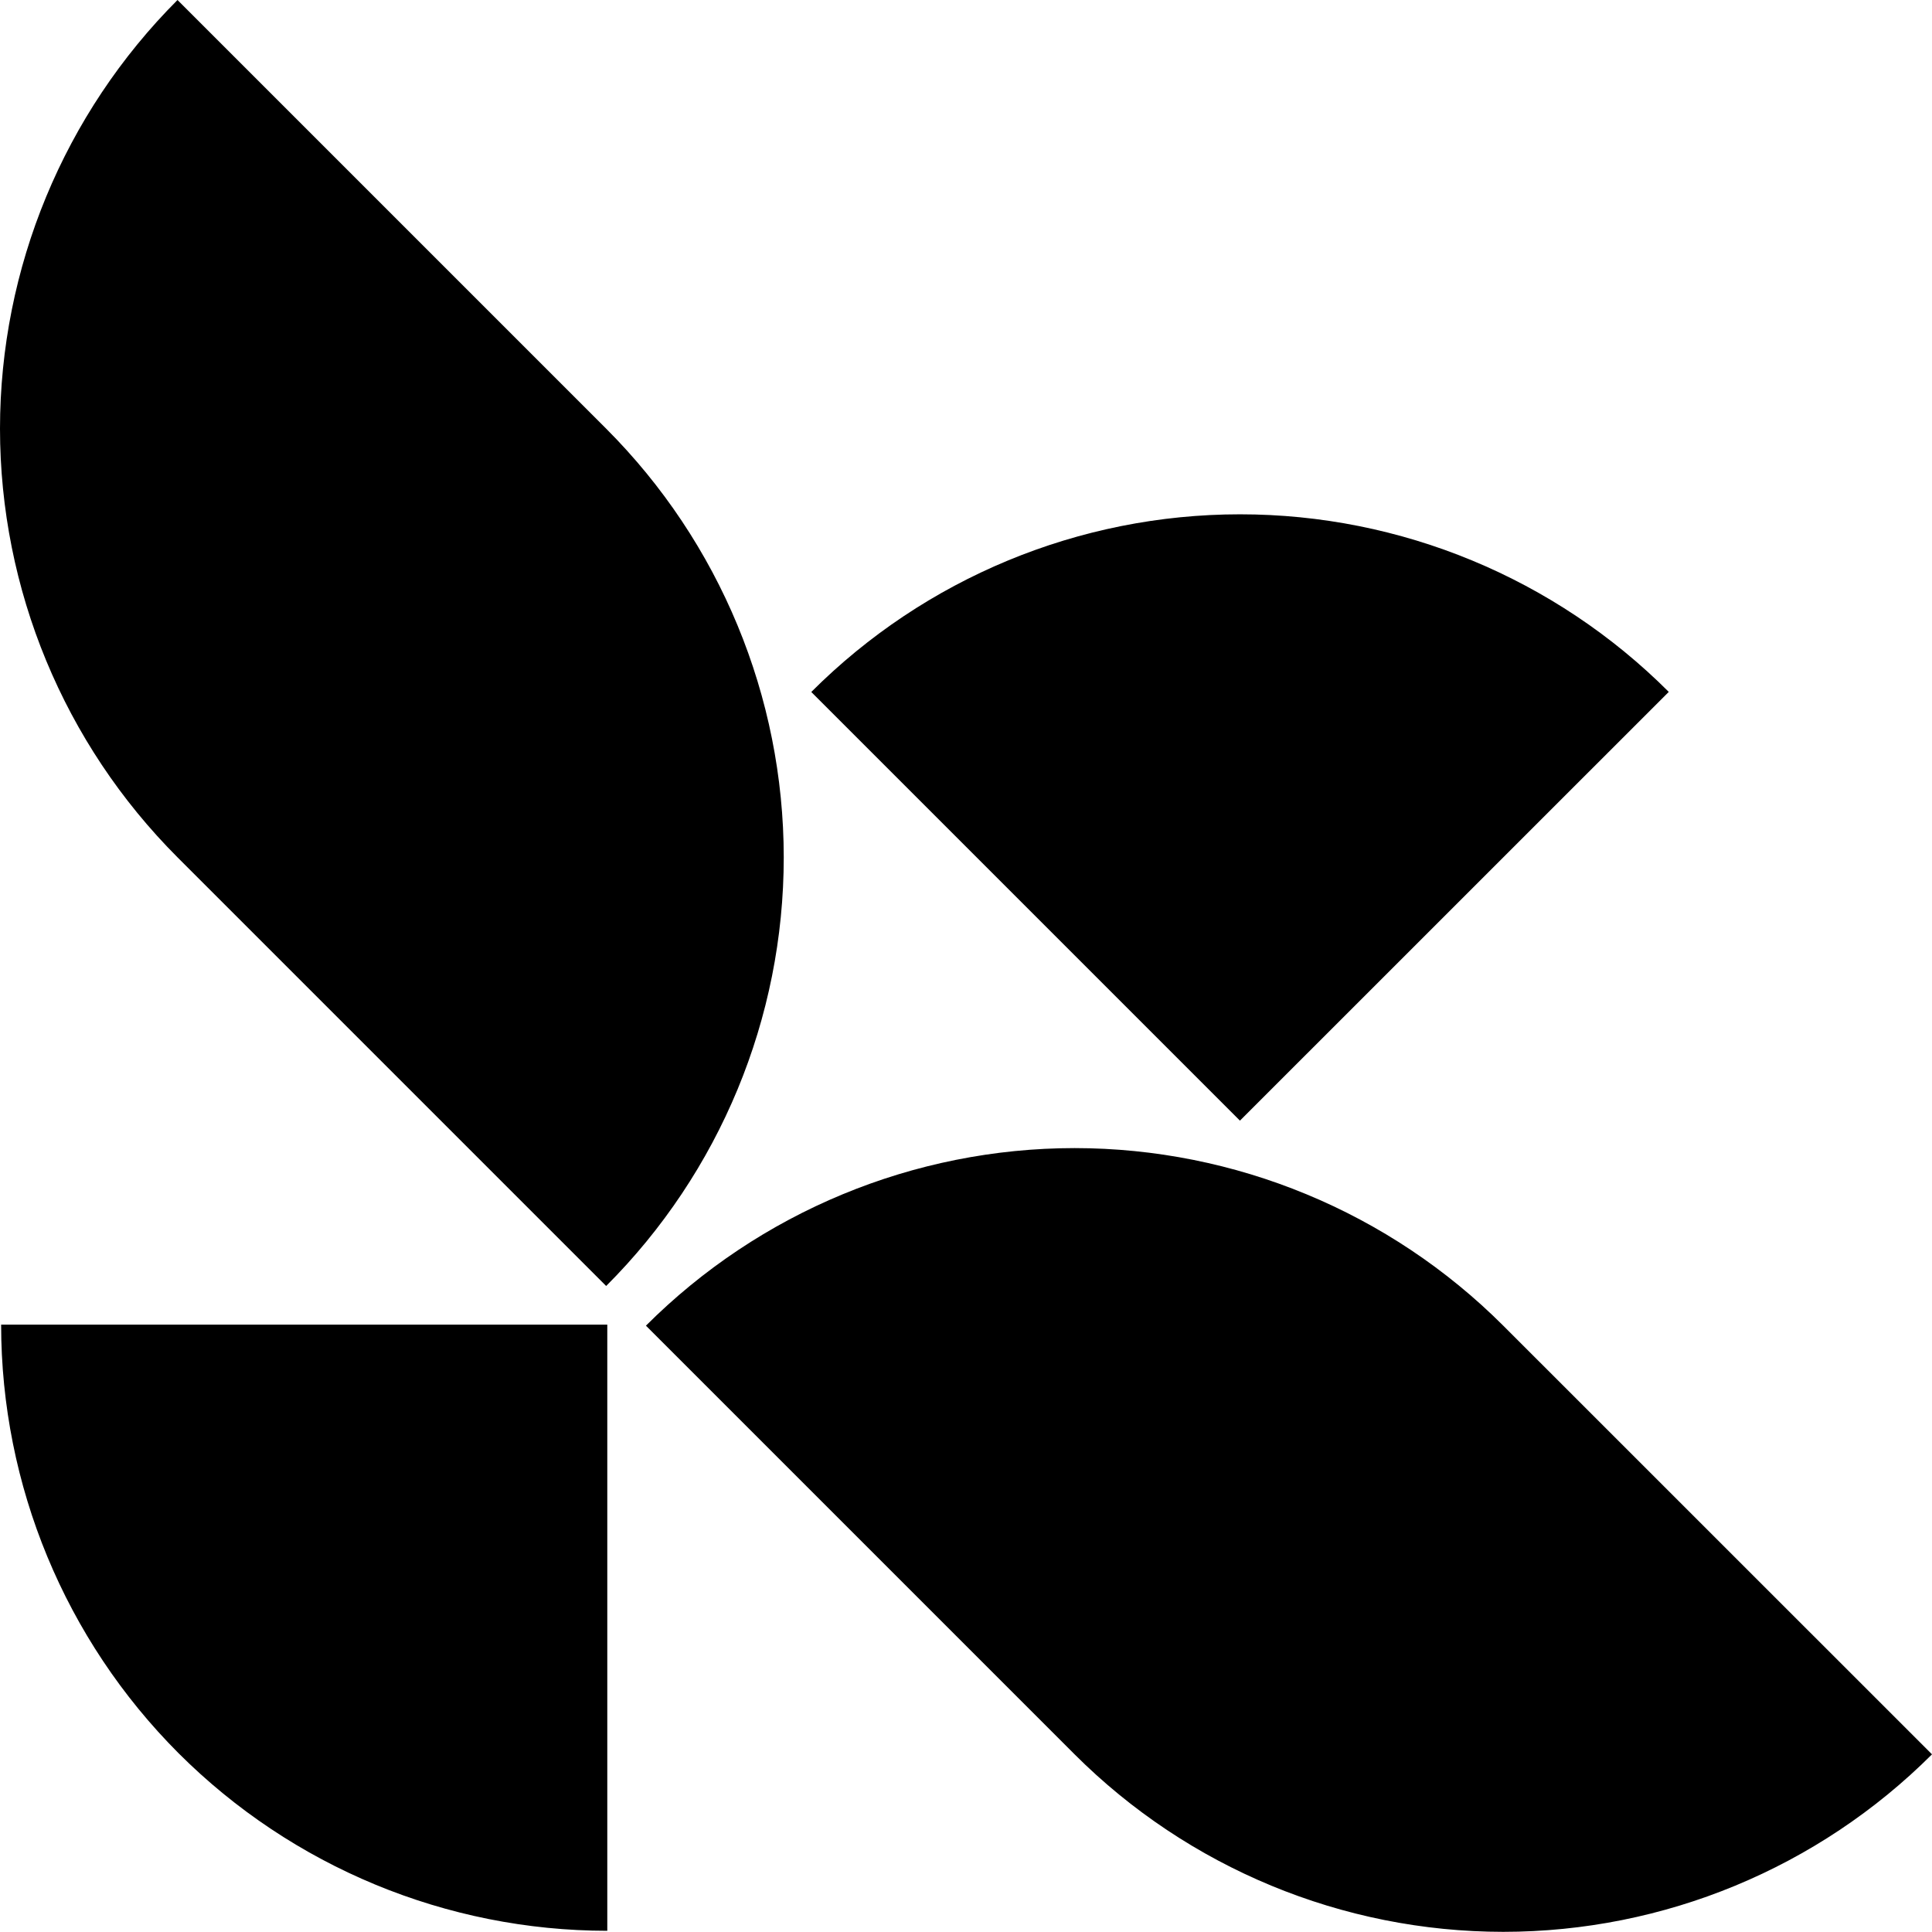
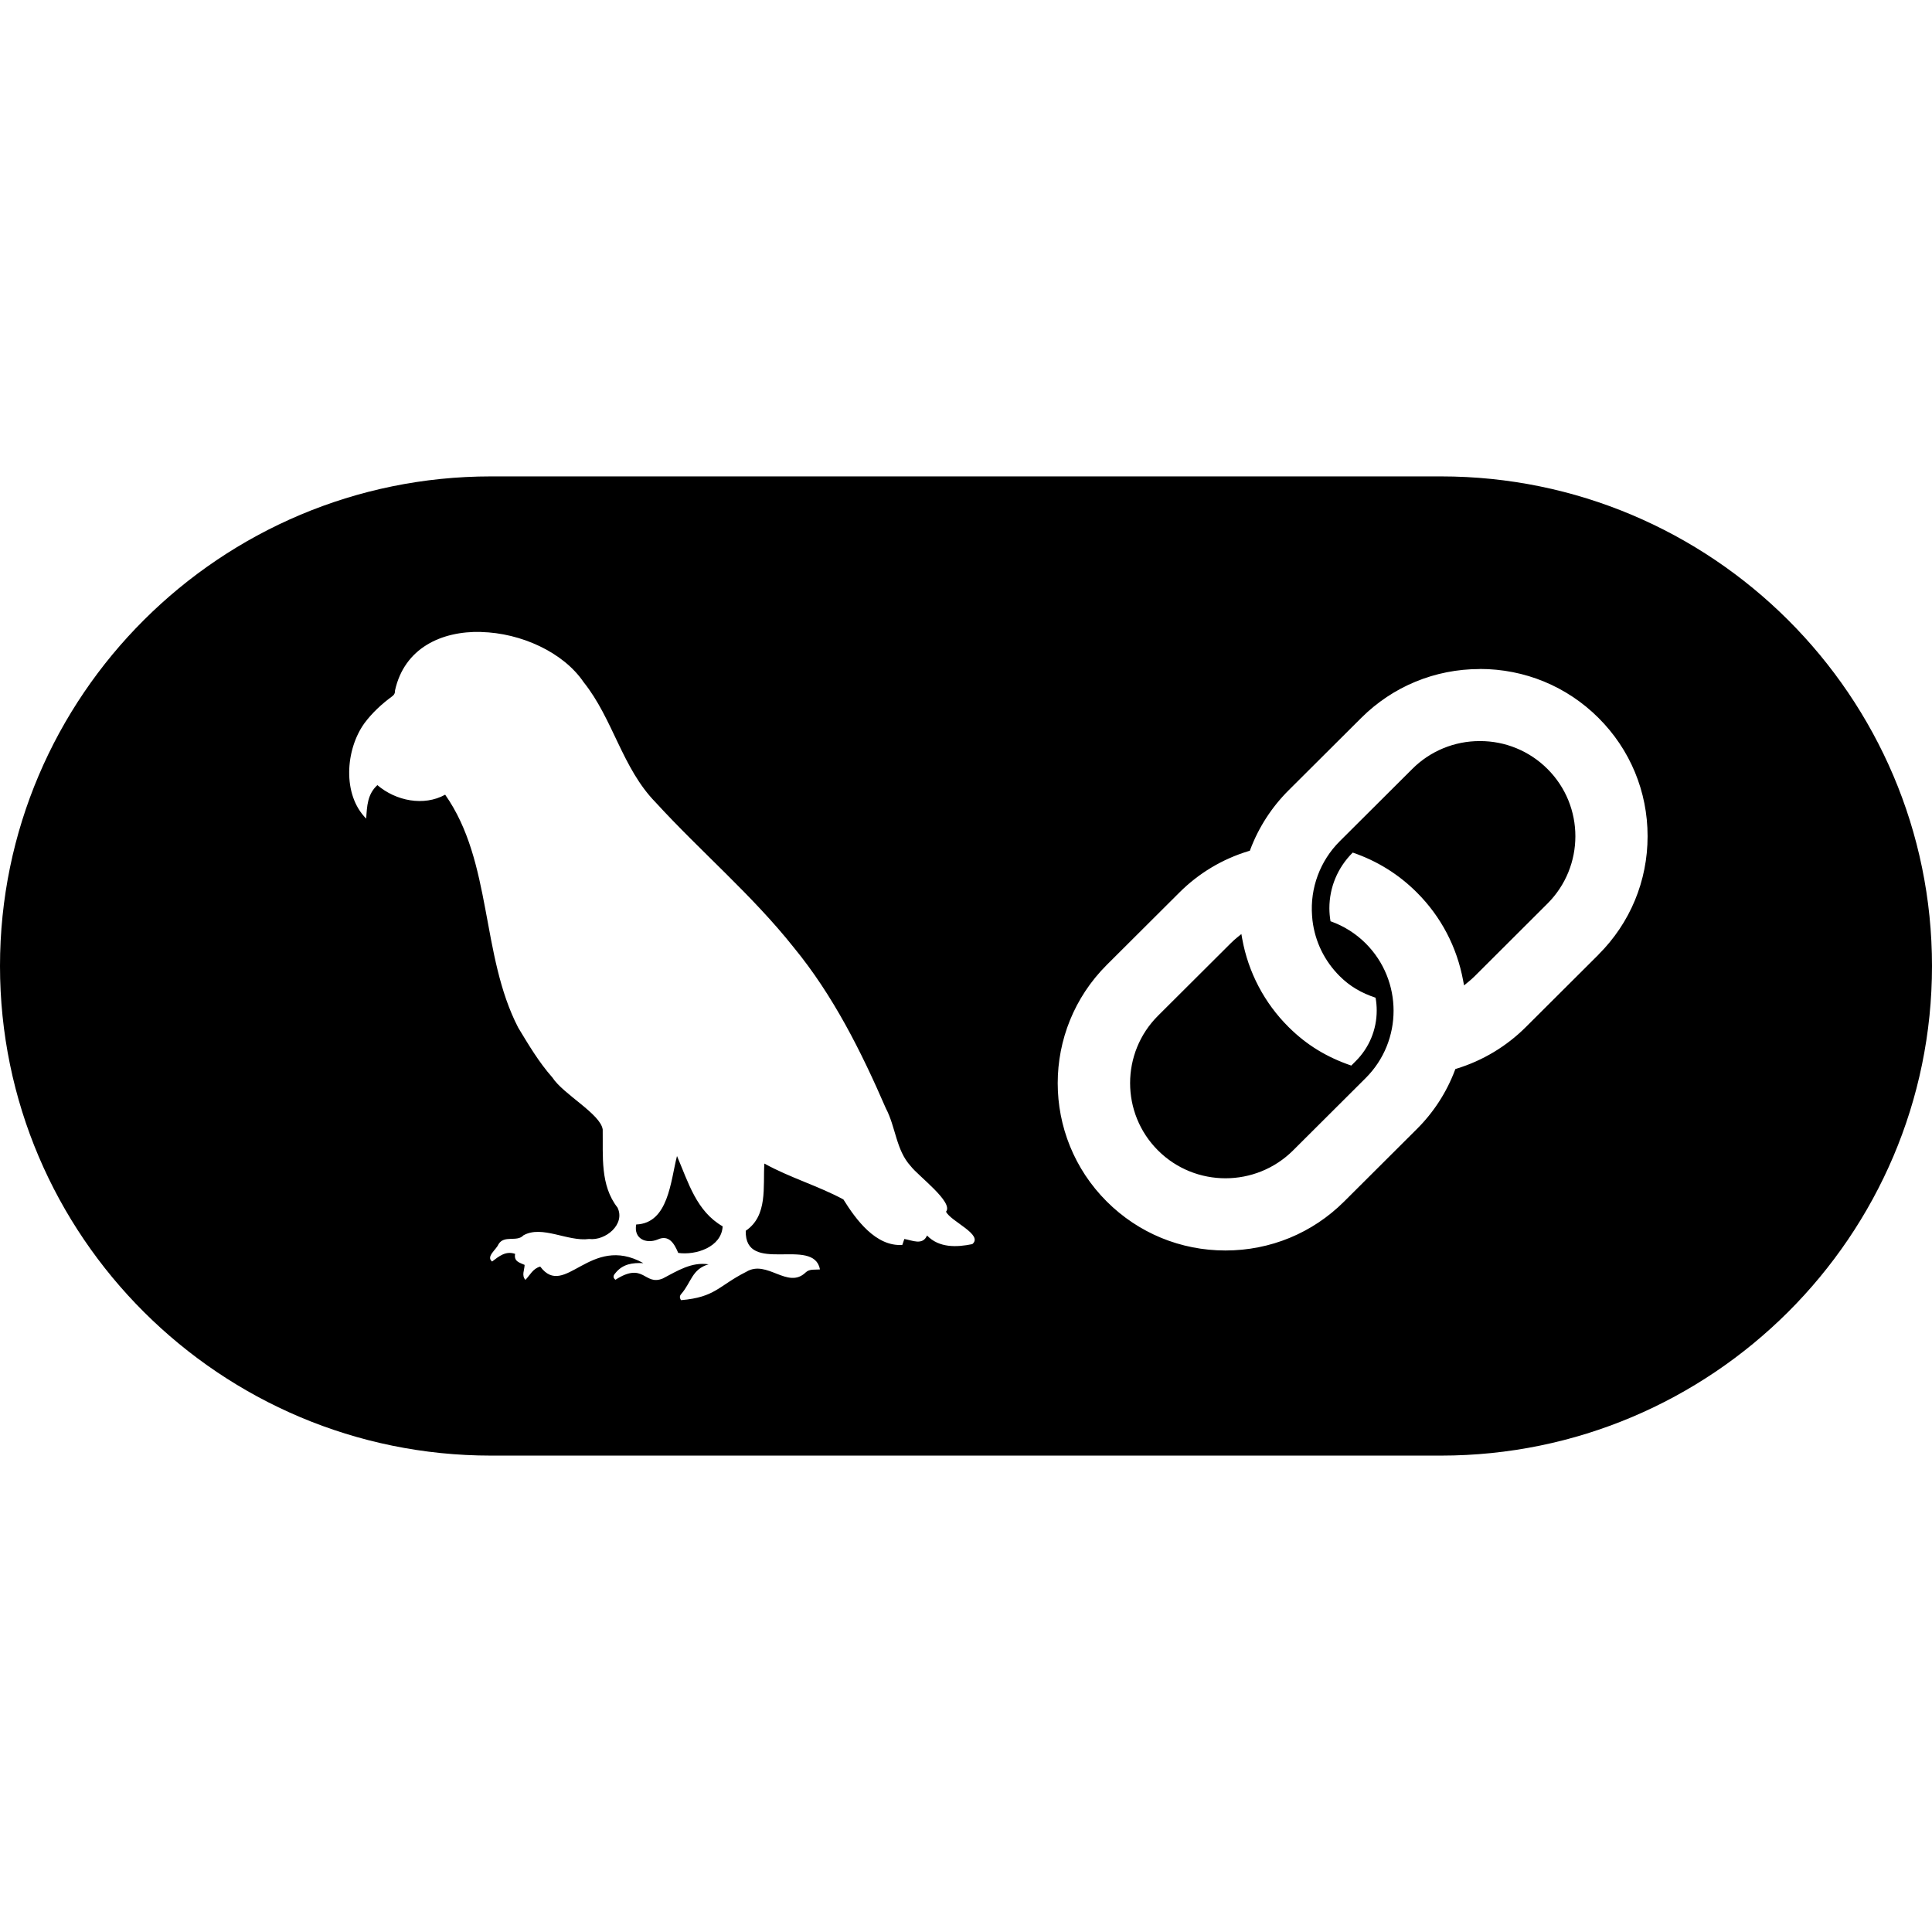
<svg xmlns="http://www.w3.org/2000/svg" role="img" width="24" height="24" fill="currentColor" viewBox="0 0 24 24">
-   <path d="M7.53 15.975a7.53 7.53 0 0 0 2.206-5.325A7.54 7.54 0 0 0 7.53 5.325L2.205 0A7.54 7.54 0 0 0 0 5.325a7.54 7.54 0 0 0 2.205 5.325zm11.144.493a7.54 7.54 0 0 0-5.325-2.206 7.54 7.54 0 0 0-5.325 2.206l5.325 5.325a7.54 7.54 0 0 0 5.325 2.205A7.54 7.54 0 0 0 24 21.793zM2.219 21.78a7.54 7.54 0 0 0 5.325 2.205v-7.53H.014a7.54 7.54 0 0 0 2.205 5.325M20.73 8.595a7.53 7.53 0 0 0-5.327-2.206 7.53 7.53 0 0 0-5.325 2.207l5.325 5.325z" />
+   <path d="M6.099 5.918C2.736 5.918 0 8.646 0 12s2.736 6.082 6.099 6.082h11.802C21.264 18.082 24 15.354 24 12s-2.736-6.082-6.099-6.082ZM5.977 7.851c.493.012 1.02.25 1.273.623.367.459.478 1.067.894 1.493.56.612 1.199 1.151 1.716 1.802.489.595.839 1.294 1.144 1.998.124.234.126.52.31.72.091.12.535.448.438.565.056.12.47.286.326.403-.194.04-.413.048-.562-.107-.055.126-.183.06-.282.043a4 4 0 0 0-.025.074c-.329.022-.575-.313-.732-.565-.311-.168-.664-.27-.982-.446-.018.289.045.648-.231.835-.014.556.844.066.922.48-.061.007-.129-.009-.177.037-.224.217-.48-.165-.739-.007-.346.174-.381.316-.81.352-.024-.036-.014-.059.006-.081.121-.14.13-.305.336-.364-.212-.033-.39.083-.569.176-.232.095-.23-.214-.588.016-.04-.032-.021-.061.002-.086.091-.111.21-.127.345-.121-.663-.369-.975.451-1.281.043-.092.024-.127.107-.184.165-.05-.055-.012-.121-.01-.186-.06-.028-.136-.041-.118-.137-.117-.04-.199.029-.286.095-.079-.061.053-.149.078-.212.07-.122.23-.025.311-.113.231-.131.552.081.816.045.203.025.454-.182.353-.39-.217-.277-.179-.639-.184-.97-.027-.193-.491-.438-.625-.646-.166-.187-.295-.405-.424-.618-.467-.901-.32-2.058-.908-2.895-.266.147-.613.077-.842-.119-.124.113-.129.26-.139.416-.297-.296-.259-.856-.022-1.185.097-.13.213-.237.342-.332.029-.021.039-.042.038-.075.117-.527.576-.739 1.069-.727m12.407.46c.557 0 1.081.216 1.474.608s.61.914.61 1.47c0 .556-.217 1.078-.61 1.47v.001l-.902.899a2.08 2.08 0 0 1-.86.517l-.016.005-.006.016a2.05 2.05 0 0 1-.474.731l-.902.899c-.393.392-.917.608-1.474.608s-1.081-.216-1.474-.608c-.813-.811-.813-2.129 0-2.94l.902-.899a2.056 2.056 0 0 1 .858-.514l.017-.005.006-.016a2.07 2.07 0 0 1 .475-.734l.902-.899c.393-.392.917-.608 1.474-.608zm0 .896a1.18 1.18 0 0 0-.839.346l-.902.899a1.181 1.181 0 0 0-.343.925l.005.057c.032.265.149.504.337.692.13.13.273.211.447.269a.9.9 0 0 1 .014.158.884.884 0 0 1-.261.63l-.055.055c-.301-.103-.552-.253-.779-.479a2.06 2.06 0 0 1-.576-1.097l-.01-.058-.046.037a1.1 1.1 0 0 0-.088.079l-.902.899c-.462.461-.462 1.212 0 1.673.231.231.535.346.839.346.304 0 .608-.116.839-.346l.902-.899c.462-.461.462-1.211 0-1.673a1.17 1.17 0 0 0-.437-.275 1 1 0 0 1-.014-.161c0-.259.102-.505.29-.692.302.103.57.269.796.495.301.3.499.679.576 1.097l.011.058.045-.037a1.1 1.1 0 0 0 .089-.079l.902-.9c.462-.461.463-1.212 0-1.673a1.18 1.18 0 0 0-.84-.346Zm-9.973 5.157-.001.001c-.079.308-.105.832-.506.847-.033.178.123.244.266.187.141-.065.208.051.256.166.218.032.539-.072.552-.33-.325-.187-.425-.542-.566-.871" />
</svg>
